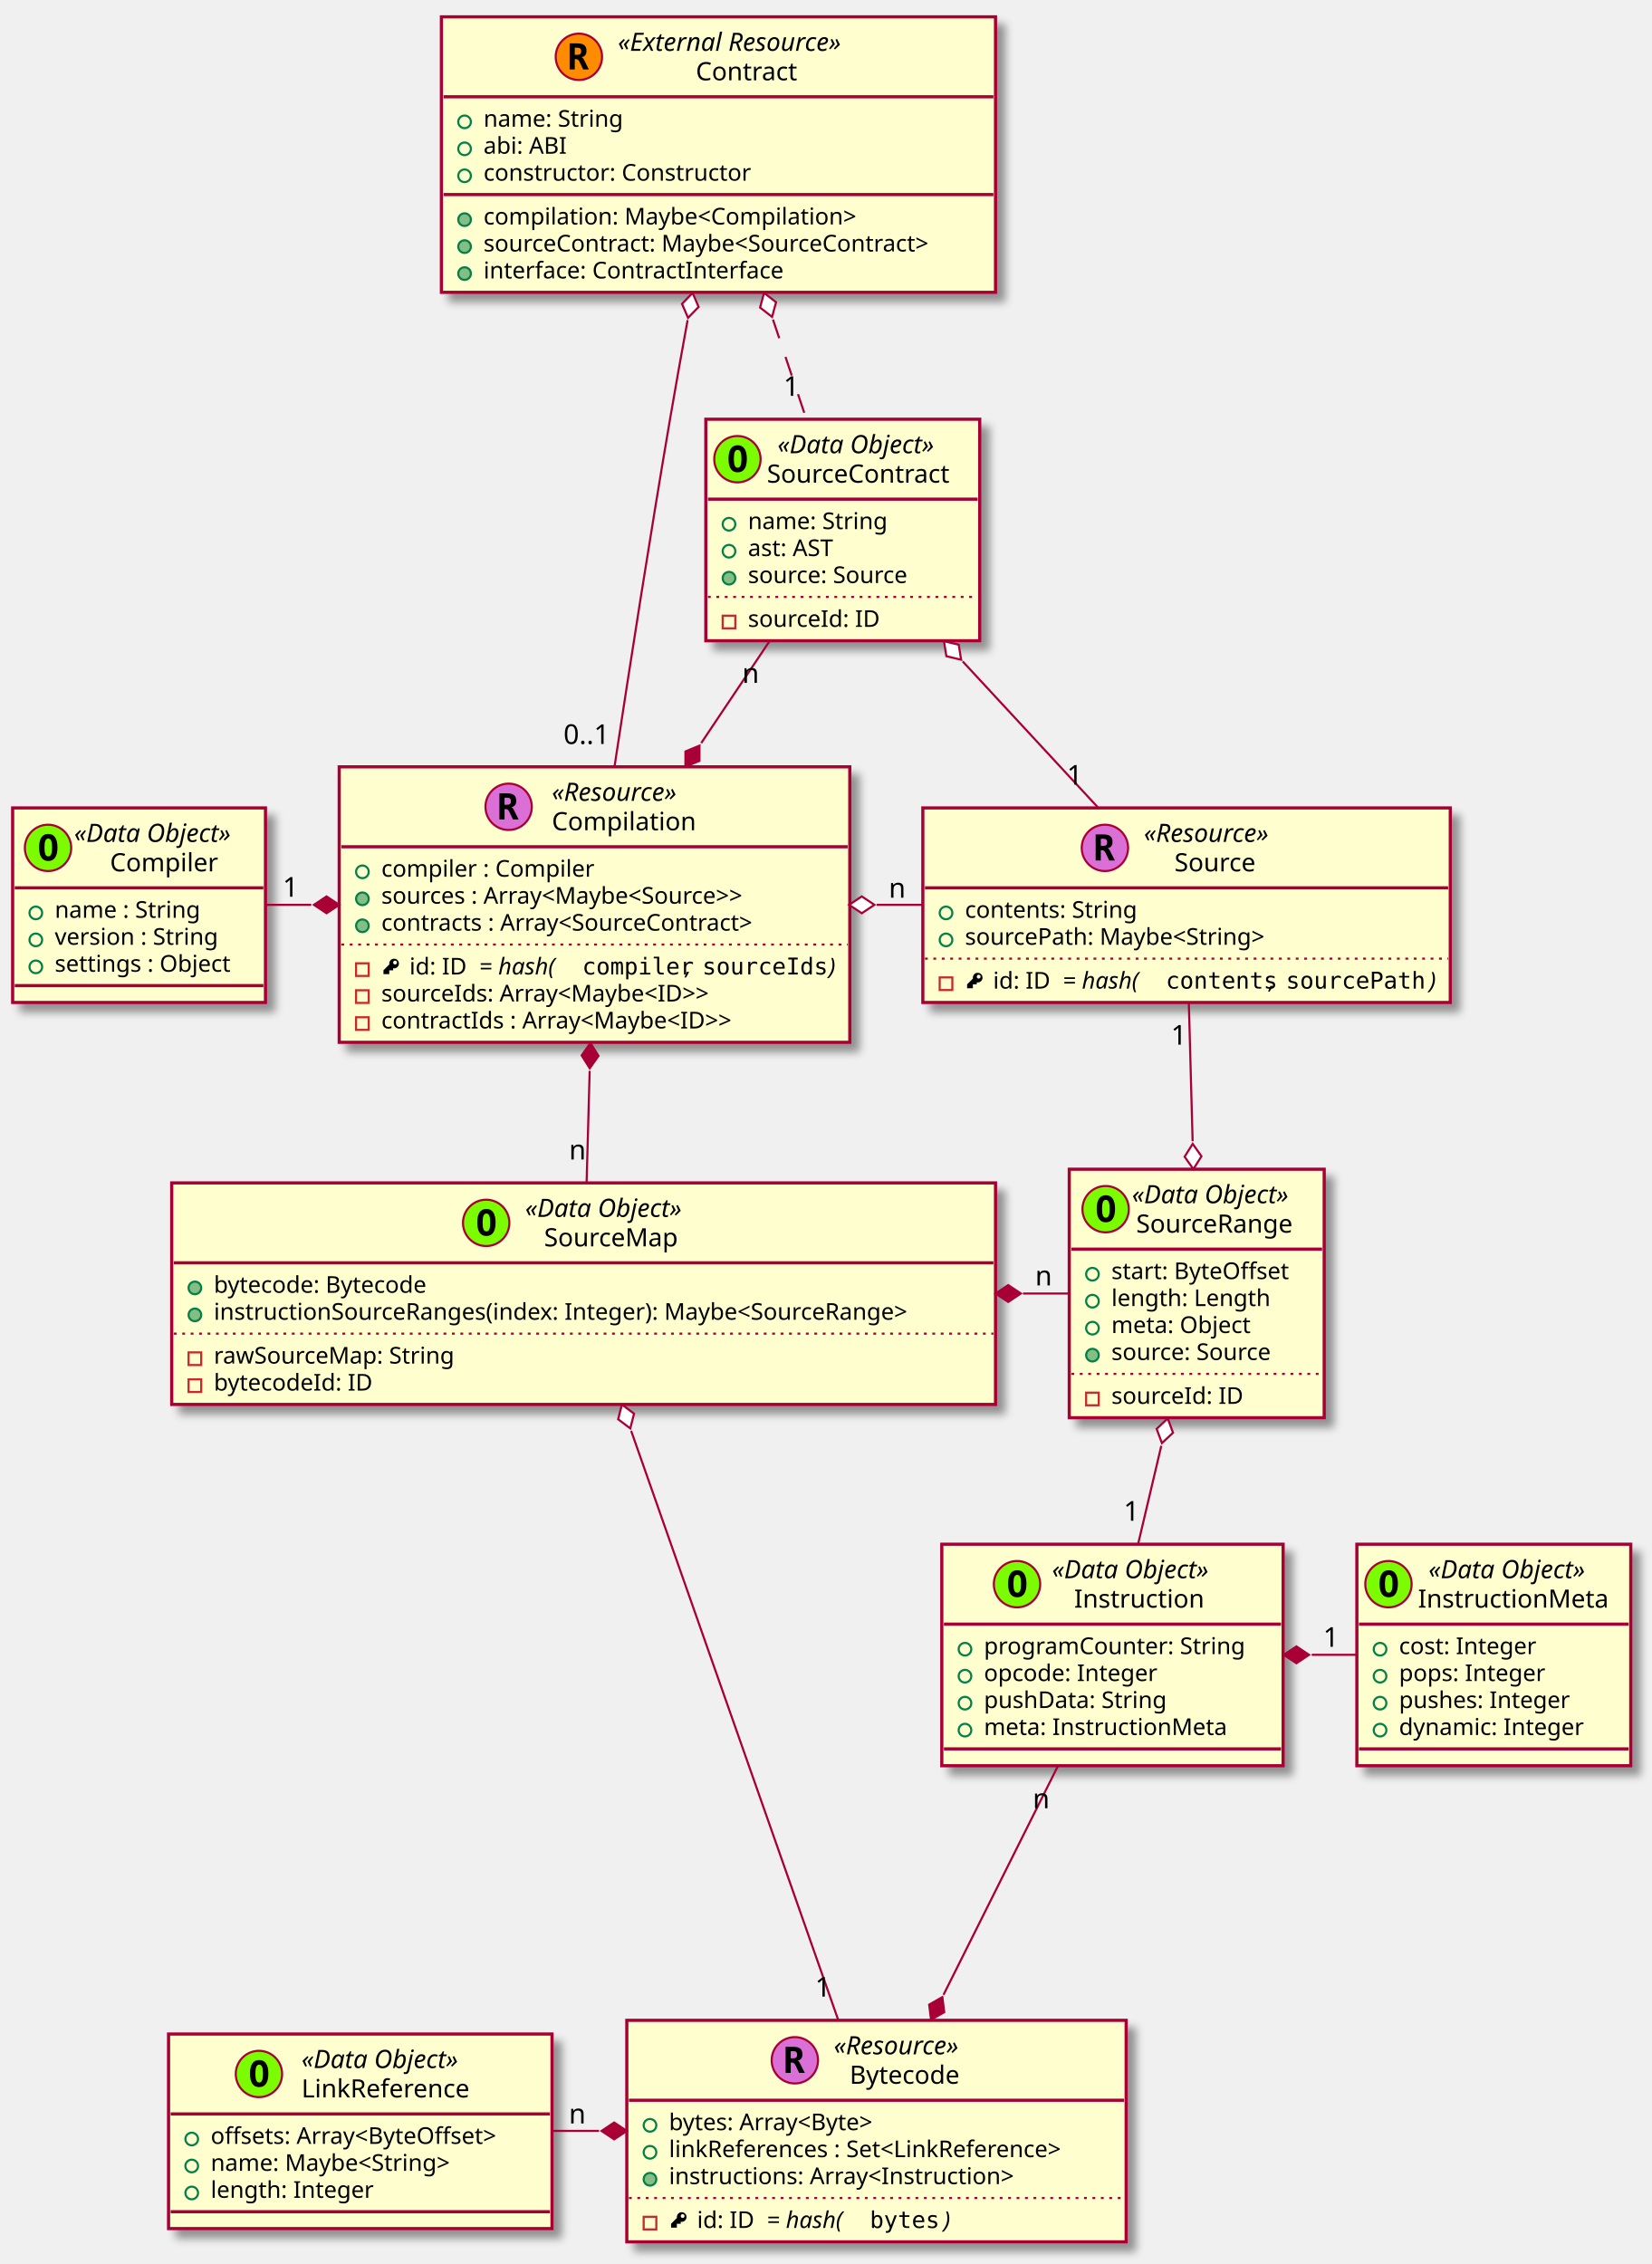
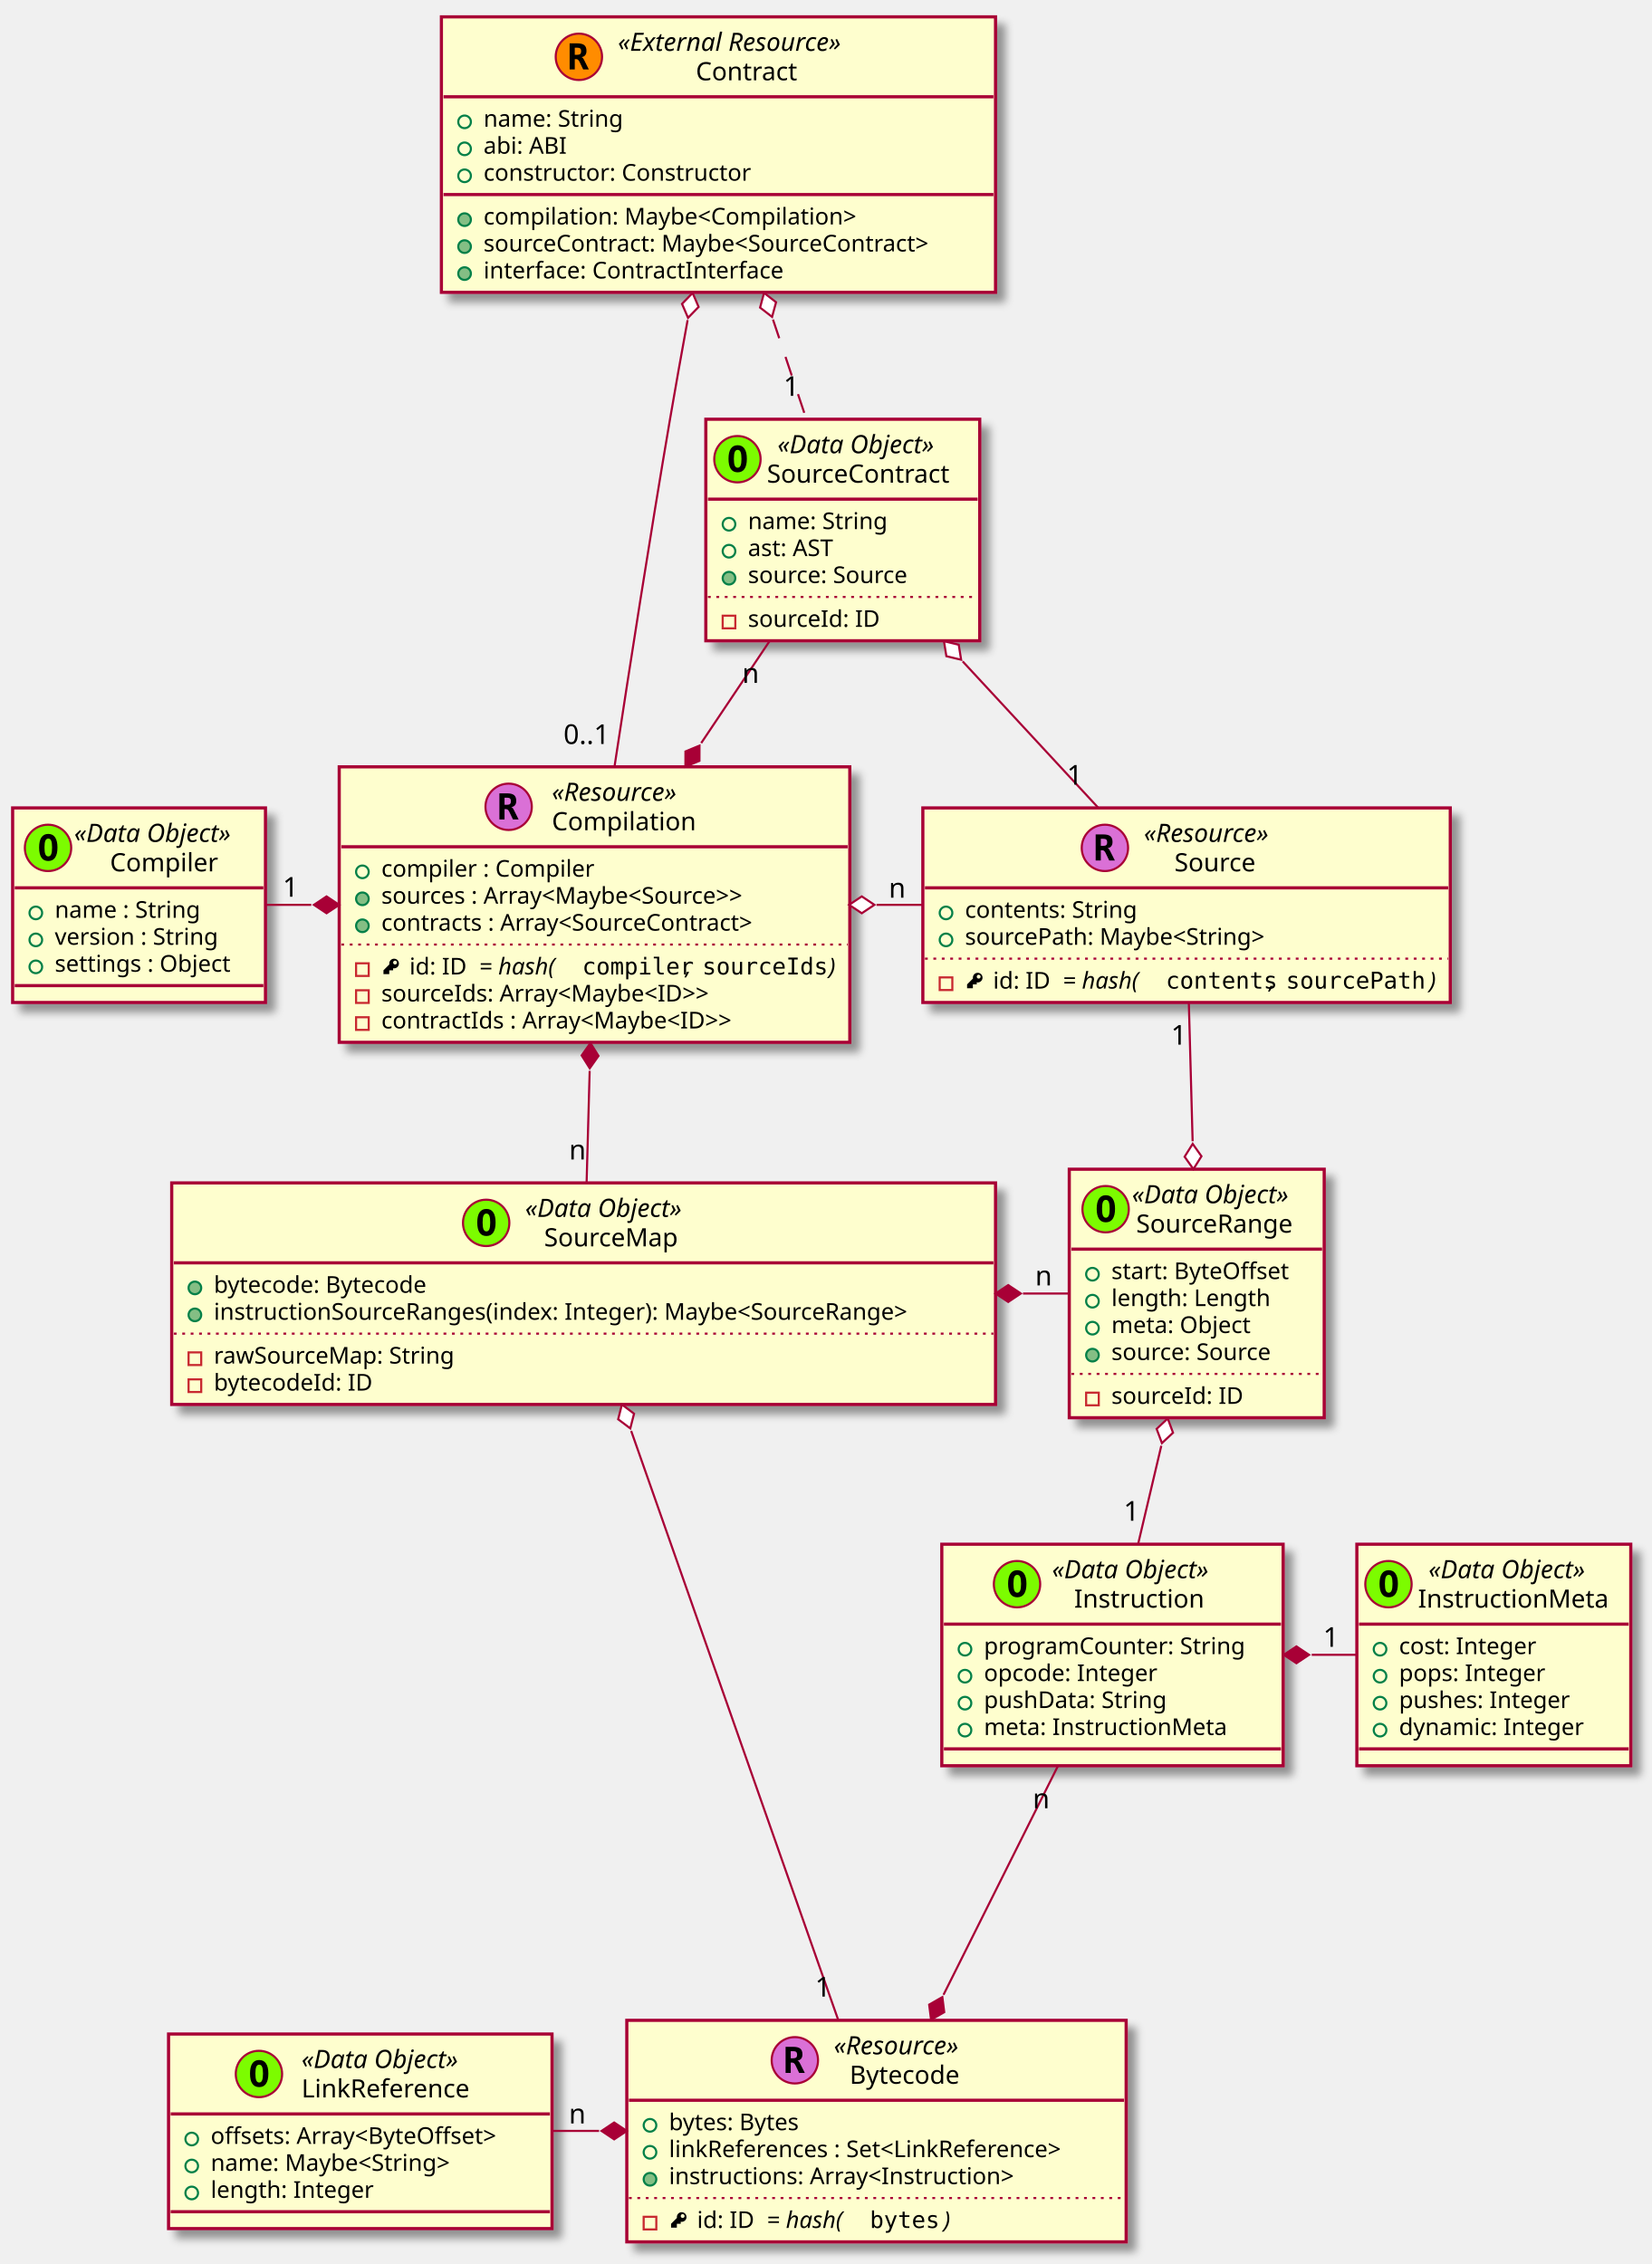
<svg xmlns="http://www.w3.org/2000/svg" contentScriptType="application/ecmascript" contentStyleType="text/css" height="806.25px" preserveAspectRatio="none" style="width:588px;height:806px;" version="1.1" viewBox="0 0 588 806" width="588.75px" zoomAndPan="magnify">
  <defs>
-     <filter height="300%" id="fnffzeixbz4ul" width="300%" x="-1" y="-1">
+     <filter height="300%" id="f88hk4zn1i9qd" width="300%" x="-1" y="-1">
      <feGaussianBlur result="blurOut" stdDeviation="1.5" />
      <feColorMatrix in="blurOut" result="blurOut2" type="matrix" values="0 0 0 0 0 0 0 0 0 0 0 0 0 0 0 0 0 0 .4 0" />
      <feOffset dx="3.0" dy="3.0" in="blurOut2" result="blurOut3" />
      <feBlend in="SourceGraphic" in2="blurOut3" mode="normal" />
    </filter>
  </defs>
  <g>
-     <rect fill="#FEFECE" filter="url(#fnffzeixbz4ul)" height="98.074" id="Contract" style="stroke: #A80036; stroke-width: 1.125;" width="197.25" x="157.125" y="6" />
+     <rect fill="#FEFECE" filter="url(#f88hk4zn1i9qd)" height="98.074" id="Contract" style="stroke: #A80036; stroke-width: 1.125;" width="197.25" x="157.125" y="6" />
    <ellipse cx="206.062" cy="20.227" fill="#FF8C00" rx="8.25" ry="8.25" style="stroke: #A80036; stroke-width: 0.75;" />
    <path d="M206.965,20.332 Q207.234,20.391 207.434,20.602 Q207.644,20.801 207.938,21.387 L209.613,24.727 L207.598,24.727 L206.473,22.383 Q206.426,22.277 206.344,22.102 Q205.852,21.059 205.184,21.059 L204.598,21.059 L204.598,24.727 L202.769,24.727 L202.769,15.434 L205.418,15.434 Q207.211,15.434 207.984,16.066 Q208.769,16.699 208.769,18.129 Q208.769,19.09 208.301,19.664 Q207.844,20.227 206.965,20.332 Z M204.598,16.98 L204.598,19.512 L205.465,19.512 Q206.227,19.512 206.543,19.219 Q206.871,18.914 206.871,18.234 Q206.871,17.566 206.543,17.273 Q206.227,16.98 205.465,16.98 L204.598,16.98 Z " />
    <text fill="#000000" font-family="sans-serif" font-size="9" font-style="italic" lengthAdjust="spacingAndGlyphs" textLength="96" x="219.938" y="18.104">«External Resource»</text>
    <text fill="#000000" font-family="sans-serif" font-size="9" lengthAdjust="spacingAndGlyphs" textLength="40.5" x="247.688" y="28.581">Contract</text>
    <line style="stroke: #A80036; stroke-width: 1.125;" x1="157.875" x2="353.625" y1="34.453" y2="34.453" />
    <ellipse cx="165.375" cy="43.38" fill="none" rx="2.25" ry="2.25" style="stroke: #038048; stroke-width: 0.75;" />
    <text fill="#000000" font-family="sans-serif" font-size="8.25" lengthAdjust="spacingAndGlyphs" textLength="55.5" x="172.125" y="45.111">name: String</text>
    <ellipse cx="165.375" cy="52.983" fill="none" rx="2.25" ry="2.25" style="stroke: #038048; stroke-width: 0.75;" />
    <text fill="#000000" font-family="sans-serif" font-size="8.25" lengthAdjust="spacingAndGlyphs" textLength="32.25" x="172.125" y="54.715">abi: ABI</text>
    <ellipse cx="165.375" cy="62.587" fill="none" rx="2.25" ry="2.25" style="stroke: #038048; stroke-width: 0.75;" />
    <text fill="#000000" font-family="sans-serif" font-size="8.25" lengthAdjust="spacingAndGlyphs" textLength="105" x="172.125" y="64.318">constructor: Constructor</text>
    <line style="stroke: #A80036; stroke-width: 1.125;" x1="157.875" x2="353.625" y1="69.264" y2="69.264" />
    <ellipse cx="165.375" cy="78.19" fill="#84BE84" rx="2.25" ry="2.25" style="stroke: #038048; stroke-width: 0.75;" />
    <text fill="#000000" font-family="sans-serif" font-size="8.25" lengthAdjust="spacingAndGlyphs" textLength="145.5" x="172.125" y="79.921">compilation: Maybe&lt;Compilation&gt;</text>
    <ellipse cx="165.375" cy="87.794" fill="#84BE84" rx="2.25" ry="2.25" style="stroke: #038048; stroke-width: 0.75;" />
    <text fill="#000000" font-family="sans-serif" font-size="8.25" lengthAdjust="spacingAndGlyphs" textLength="177.75" x="172.125" y="89.525">sourceContract: Maybe&lt;SourceContract&gt;</text>
    <ellipse cx="165.375" cy="97.397" fill="#84BE84" rx="2.25" ry="2.25" style="stroke: #038048; stroke-width: 0.75;" />
    <text fill="#000000" font-family="sans-serif" font-size="8.25" lengthAdjust="spacingAndGlyphs" textLength="117" x="172.125" y="99.129">interface: ContractInterface</text>
-     <rect fill="#FEFECE" filter="url(#fnffzeixbz4ul)" height="78.867" id="Bytecode" style="stroke: #A80036; stroke-width: 1.125;" width="177.75" x="223.125" y="719.25" />
+     <rect fill="#FEFECE" filter="url(#f88hk4zn1i9qd)" height="78.867" id="Bytecode" style="stroke: #A80036; stroke-width: 1.125;" width="177.75" x="223.125" y="719.25" />
    <ellipse cx="282.938" cy="733.477" fill="#DA70D6" rx="8.25" ry="8.25" style="stroke: #A80036; stroke-width: 0.75;" />
    <path d="M283.84,733.582 Q284.109,733.641 284.309,733.852 Q284.519,734.051 284.812,734.637 L286.488,737.977 L284.473,737.977 L283.348,735.633 Q283.301,735.527 283.219,735.352 Q282.727,734.309 282.059,734.309 L281.473,734.309 L281.473,737.977 L279.644,737.977 L279.644,728.684 L282.293,728.684 Q284.086,728.684 284.859,729.316 Q285.644,729.949 285.644,731.379 Q285.644,732.34 285.176,732.914 Q284.719,733.477 283.84,733.582 Z M281.473,730.231 L281.473,732.762 L282.34,732.762 Q283.102,732.762 283.418,732.469 Q283.746,732.164 283.746,731.484 Q283.746,730.816 283.418,730.523 Q283.102,730.231 282.34,730.231 L281.473,730.231 Z " />
    <text fill="#000000" font-family="sans-serif" font-size="9" font-style="italic" lengthAdjust="spacingAndGlyphs" textLength="54.75" x="296.812" y="731.354">«Resource»</text>
    <text fill="#000000" font-family="sans-serif" font-size="9" lengthAdjust="spacingAndGlyphs" textLength="43.5" x="302.438" y="741.831">Bytecode</text>
    <line style="stroke: #A80036; stroke-width: 1.125;" x1="223.875" x2="400.125" y1="747.703" y2="747.703" />
    <ellipse cx="231.375" cy="756.63" fill="none" rx="2.25" ry="2.25" style="stroke: #038048; stroke-width: 0.75;" />
-     <text fill="#000000" font-family="sans-serif" font-size="8.25" lengthAdjust="spacingAndGlyphs" textLength="84" x="238.125" y="758.361">bytes: Array&lt;Byte&gt;</text>
+     <text fill="#000000" font-family="sans-serif" font-size="8.25" lengthAdjust="spacingAndGlyphs" textLength="53.25" x="238.125" y="758.361">bytes: Bytes</text>
    <ellipse cx="231.375" cy="766.233" fill="none" rx="2.25" ry="2.25" style="stroke: #038048; stroke-width: 0.75;" />
    <text fill="#000000" font-family="sans-serif" font-size="8.25" lengthAdjust="spacingAndGlyphs" textLength="158.25" x="238.125" y="767.965">linkReferences : Set&lt;LinkReference&gt;</text>
    <ellipse cx="231.375" cy="775.837" fill="#84BE84" rx="2.25" ry="2.25" style="stroke: #038048; stroke-width: 0.75;" />
    <text fill="#000000" font-family="sans-serif" font-size="8.25" lengthAdjust="spacingAndGlyphs" textLength="137.25" x="238.125" y="777.568">instructions: Array&lt;Instruction&gt;</text>
    <line style="stroke: #A80036; stroke-width: 0.75; stroke-dasharray: 1.0,2.0;" x1="223.875" x2="400.125" y1="782.514" y2="782.514" />
    <rect fill="none" height="4.5" style="stroke: #C82930; stroke-width: 0.75;" width="4.5" x="229.125" y="789.19" />
    <path d="M242.656,787.555 C241.708,787.555 240.938,788.325 240.938,789.273 C240.938,789.383 240.96,789.478 240.981,789.575 L238.875,791.68 L238.875,793.055 L240.938,793.055 L240.938,791.68 L242.312,791.68 L242.312,790.993 L242.356,790.95 C242.452,790.97 242.546,790.993 242.657,790.993 C243.606,790.993 244.376,790.223 244.376,789.274 C244.376,788.325 243.606,787.555 242.657,787.555 M243.001,788.243 C243.379,788.243 243.688,788.552 243.688,788.93 C243.688,789.308 243.379,789.618 243.001,789.618 C242.623,789.618 242.313,789.308 242.313,788.93 C242.313,788.552 242.623,788.243 243.001,788.243 " fill="#000000" style="stroke: ; stroke-width: 0.0; stroke-dasharray: ;" />
    <text fill="#000000" font-family="sans-serif" font-size="8.25" lengthAdjust="spacingAndGlyphs" textLength="21.75" x="248.125" y="793.172">id: ID</text>
    <text fill="#000000" font-family="sans-serif" font-size="8.25" font-style="italic" lengthAdjust="spacingAndGlyphs" textLength="33.75" x="272.875" y="793.172">= hash(</text>
    <text fill="#000000" font-family="sans-serif" font-size="8.25" lengthAdjust="spacingAndGlyphs" textLength="0" x="309.625" y="793.172" />
    <text fill="#000000" font-family="Andale Mono" font-size="8.25" lengthAdjust="spacingAndGlyphs" textLength="23.25" x="309.625" y="793.172">bytes</text>
    <text fill="#000000" font-family="sans-serif" font-size="8.25" lengthAdjust="spacingAndGlyphs" textLength="0" x="335.875" y="793.172" />
    <text fill="#000000" font-family="sans-serif" font-size="8.25" font-style="italic" lengthAdjust="spacingAndGlyphs" textLength="3" x="335.875" y="793.172">)</text>
-     <rect fill="#FEFECE" filter="url(#fnffzeixbz4ul)" height="78.867" id="Instruction" style="stroke: #A80036; stroke-width: 1.125;" width="121.5" x="335.25" y="549.75" />
+     <rect fill="#FEFECE" filter="url(#f88hk4zn1i9qd)" height="78.867" id="Instruction" style="stroke: #A80036; stroke-width: 1.125;" width="121.5" x="335.25" y="549.75" />
    <ellipse cx="362.025" cy="563.977" fill="#7CFC00" rx="8.25" ry="8.25" style="stroke: #A80036; stroke-width: 0.75;" />
    <path d="M362.107,560.66 Q361.404,560.66 361.076,561.41 Q360.759,562.16 360.759,563.836 Q360.759,565.512 361.076,566.262 Q361.404,567.012 362.107,567.012 Q362.822,567.012 363.138,566.262 Q363.466,565.512 363.466,563.836 Q363.466,562.16 363.138,561.41 Q362.822,560.66 362.107,560.66 Z M358.849,563.836 Q358.849,561.457 359.67,560.238 Q360.502,559.008 362.107,559.008 Q363.724,559.008 364.545,560.238 Q365.377,561.457 365.377,563.836 Q365.377,566.215 364.545,567.434 Q363.724,568.652 362.107,568.652 Q360.502,568.652 359.67,567.434 Q358.849,566.215 358.849,563.836 Z " />
    <text fill="#000000" font-family="sans-serif" font-size="9" font-style="italic" lengthAdjust="spacingAndGlyphs" textLength="66" x="374.475" y="561.854">«Data Object»</text>
    <text fill="#000000" font-family="sans-serif" font-size="9" lengthAdjust="spacingAndGlyphs" textLength="50.25" x="382.35" y="572.331">Instruction</text>
    <line style="stroke: #A80036; stroke-width: 1.125;" x1="336" x2="456" y1="578.203" y2="578.203" />
    <ellipse cx="343.5" cy="587.13" fill="none" rx="2.25" ry="2.25" style="stroke: #038048; stroke-width: 0.75;" />
    <text fill="#000000" font-family="sans-serif" font-size="8.25" lengthAdjust="spacingAndGlyphs" textLength="102" x="350.25" y="588.861">programCounter: String</text>
    <ellipse cx="343.5" cy="596.733" fill="none" rx="2.25" ry="2.25" style="stroke: #038048; stroke-width: 0.75;" />
    <text fill="#000000" font-family="sans-serif" font-size="8.25" lengthAdjust="spacingAndGlyphs" textLength="66.75" x="350.25" y="598.465">opcode: Integer</text>
    <ellipse cx="343.5" cy="606.337" fill="none" rx="2.25" ry="2.25" style="stroke: #038048; stroke-width: 0.75;" />
    <text fill="#000000" font-family="sans-serif" font-size="8.25" lengthAdjust="spacingAndGlyphs" textLength="72" x="350.25" y="608.068">pushData: String</text>
    <ellipse cx="343.5" cy="615.94" fill="none" rx="2.25" ry="2.25" style="stroke: #038048; stroke-width: 0.75;" />
    <text fill="#000000" font-family="sans-serif" font-size="8.25" lengthAdjust="spacingAndGlyphs" textLength="93" x="350.25" y="617.672">meta: InstructionMeta</text>
    <line style="stroke: #A80036; stroke-width: 1.125;" x1="336" x2="456" y1="622.617" y2="622.617" />
-     <rect fill="#FEFECE" filter="url(#fnffzeixbz4ul)" height="78.867" id="InstructionMeta" style="stroke: #A80036; stroke-width: 1.125;" width="97.5" x="483" y="549.75" />
+     <rect fill="#FEFECE" filter="url(#f88hk4zn1i9qd)" height="78.867" id="InstructionMeta" style="stroke: #A80036; stroke-width: 1.125;" width="97.5" x="483" y="549.75" />
    <ellipse cx="494.25" cy="563.977" fill="#7CFC00" rx="8.25" ry="8.25" style="stroke: #A80036; stroke-width: 0.75;" />
    <path d="M494.332,560.66 Q493.629,560.66 493.301,561.41 Q492.984,562.16 492.984,563.836 Q492.984,565.512 493.301,566.262 Q493.629,567.012 494.332,567.012 Q495.047,567.012 495.363,566.262 Q495.691,565.512 495.691,563.836 Q495.691,562.16 495.363,561.41 Q495.047,560.66 494.332,560.66 Z M491.074,563.836 Q491.074,561.457 491.894,560.238 Q492.727,559.008 494.332,559.008 Q495.949,559.008 496.769,560.238 Q497.602,561.457 497.602,563.836 Q497.602,566.215 496.769,567.434 Q495.949,568.652 494.332,568.652 Q492.727,568.652 491.894,567.434 Q491.074,566.215 491.074,563.836 Z " />
    <text fill="#000000" font-family="sans-serif" font-size="9" font-style="italic" lengthAdjust="spacingAndGlyphs" textLength="66" x="508.5" y="561.854">«Data Object»</text>
    <text fill="#000000" font-family="sans-serif" font-size="9" lengthAdjust="spacingAndGlyphs" textLength="73.5" x="504.75" y="572.331">InstructionMeta</text>
    <line style="stroke: #A80036; stroke-width: 1.125;" x1="483.75" x2="579.75" y1="578.203" y2="578.203" />
    <ellipse cx="491.25" cy="587.13" fill="none" rx="2.25" ry="2.25" style="stroke: #038048; stroke-width: 0.75;" />
    <text fill="#000000" font-family="sans-serif" font-size="8.25" lengthAdjust="spacingAndGlyphs" textLength="54" x="498" y="588.861">cost: Integer</text>
    <ellipse cx="491.25" cy="596.733" fill="none" rx="2.25" ry="2.25" style="stroke: #038048; stroke-width: 0.75;" />
    <text fill="#000000" font-family="sans-serif" font-size="8.25" lengthAdjust="spacingAndGlyphs" textLength="57" x="498" y="598.465">pops: Integer</text>
    <ellipse cx="491.25" cy="606.337" fill="none" rx="2.25" ry="2.25" style="stroke: #038048; stroke-width: 0.75;" />
    <text fill="#000000" font-family="sans-serif" font-size="8.25" lengthAdjust="spacingAndGlyphs" textLength="67.5" x="498" y="608.068">pushes: Integer</text>
    <ellipse cx="491.25" cy="615.94" fill="none" rx="2.25" ry="2.25" style="stroke: #038048; stroke-width: 0.75;" />
    <text fill="#000000" font-family="sans-serif" font-size="8.25" lengthAdjust="spacingAndGlyphs" textLength="71.25" x="498" y="617.672">dynamic: Integer</text>
    <line style="stroke: #A80036; stroke-width: 1.125;" x1="483.75" x2="579.75" y1="622.617" y2="622.617" />
-     <rect fill="#FEFECE" filter="url(#fnffzeixbz4ul)" height="69.264" id="Source" style="stroke: #A80036; stroke-width: 1.125;" width="187.75" x="328.5" y="287.625" />
+     <rect fill="#FEFECE" filter="url(#f88hk4zn1i9qd)" height="69.264" id="Source" style="stroke: #A80036; stroke-width: 1.125;" width="187.75" x="328.5" y="287.625" />
    <ellipse cx="393.312" cy="301.852" fill="#DA70D6" rx="8.25" ry="8.25" style="stroke: #A80036; stroke-width: 0.75;" />
    <path d="M394.215,301.957 Q394.484,302.016 394.684,302.227 Q394.894,302.426 395.188,303.012 L396.863,306.352 L394.848,306.352 L393.723,304.008 Q393.676,303.902 393.594,303.727 Q393.102,302.684 392.434,302.684 L391.848,302.684 L391.848,306.352 L390.019,306.352 L390.019,297.059 L392.668,297.059 Q394.461,297.059 395.234,297.691 Q396.019,298.324 396.019,299.754 Q396.019,300.715 395.551,301.289 Q395.094,301.852 394.215,301.957 Z M391.848,298.606 L391.848,301.137 L392.715,301.137 Q393.477,301.137 393.793,300.844 Q394.121,300.539 394.121,299.859 Q394.121,299.191 393.793,298.898 Q393.477,298.606 392.715,298.606 L391.848,298.606 Z " />
    <text fill="#000000" font-family="sans-serif" font-size="9" font-style="italic" lengthAdjust="spacingAndGlyphs" textLength="54.75" x="407.188" y="299.729">«Resource»</text>
    <text fill="#000000" font-family="sans-serif" font-size="9" lengthAdjust="spacingAndGlyphs" textLength="33" x="418.062" y="310.206">Source</text>
    <line style="stroke: #A80036; stroke-width: 1.125;" x1="329.25" x2="515.5" y1="316.078" y2="316.078" />
    <ellipse cx="336.75" cy="325.005" fill="none" rx="2.25" ry="2.25" style="stroke: #038048; stroke-width: 0.75;" />
    <text fill="#000000" font-family="sans-serif" font-size="8.25" lengthAdjust="spacingAndGlyphs" textLength="68.25" x="343.5" y="326.736">contents: String</text>
    <ellipse cx="336.75" cy="334.608" fill="none" rx="2.25" ry="2.25" style="stroke: #038048; stroke-width: 0.75;" />
    <text fill="#000000" font-family="sans-serif" font-size="8.25" lengthAdjust="spacingAndGlyphs" textLength="120" x="343.5" y="336.339">sourcePath: Maybe&lt;String&gt;</text>
    <line style="stroke: #A80036; stroke-width: 0.75; stroke-dasharray: 1.0,2.0;" x1="329.25" x2="515.5" y1="341.285" y2="341.285" />
    <rect fill="none" height="4.5" style="stroke: #C82930; stroke-width: 0.75;" width="4.5" x="334.5" y="347.962" />
    <path d="M348.031,346.326 C347.082,346.326 346.312,347.096 346.312,348.045 C346.312,348.155 346.335,348.249 346.356,348.346 L344.25,350.452 L344.25,351.827 L346.312,351.827 L346.312,350.452 L347.688,350.452 L347.688,349.764 L347.731,349.721 C347.827,349.742 347.921,349.764 348.032,349.764 C348.981,349.764 349.751,348.994 349.751,348.046 C349.751,347.097 348.981,346.327 348.032,346.327 M348.376,347.014 C348.754,347.014 349.063,347.324 349.063,347.702 C349.063,348.08 348.754,348.389 348.376,348.389 C347.998,348.389 347.688,348.08 347.688,347.702 C347.688,347.324 347.998,347.014 348.376,347.014 " fill="#000000" style="stroke: ; stroke-width: 0.0; stroke-dasharray: ;" />
    <text fill="#000000" font-family="sans-serif" font-size="8.25" lengthAdjust="spacingAndGlyphs" textLength="21.75" x="353.5" y="351.943">id: ID</text>
    <text fill="#000000" font-family="sans-serif" font-size="8.25" font-style="italic" lengthAdjust="spacingAndGlyphs" textLength="33.75" x="378.25" y="351.943">= hash(</text>
    <text fill="#000000" font-family="sans-serif" font-size="8.25" lengthAdjust="spacingAndGlyphs" textLength="0" x="415" y="351.943" />
    <text fill="#000000" font-family="Andale Mono" font-size="8.25" lengthAdjust="spacingAndGlyphs" textLength="36.75" x="415" y="351.943">contents</text>
    <text fill="#000000" font-family="sans-serif" font-size="8.25" font-style="italic" lengthAdjust="spacingAndGlyphs" textLength="3" x="451.75" y="351.943">,</text>
    <text fill="#000000" font-family="sans-serif" font-size="8.25" lengthAdjust="spacingAndGlyphs" textLength="0" x="457.75" y="351.943" />
    <text fill="#000000" font-family="Andale Mono" font-size="8.25" lengthAdjust="spacingAndGlyphs" textLength="48" x="457.75" y="351.943">sourcePath</text>
    <text fill="#000000" font-family="sans-serif" font-size="8.25" lengthAdjust="spacingAndGlyphs" textLength="0" x="508.75" y="351.943" />
    <text fill="#000000" font-family="sans-serif" font-size="8.25" font-style="italic" lengthAdjust="spacingAndGlyphs" textLength="3" x="508.75" y="351.943">)</text>
-     <rect fill="#FEFECE" filter="url(#fnffzeixbz4ul)" height="98.074" id="Compilation" style="stroke: #A80036; stroke-width: 1.125;" width="181.75" x="120.75" y="273" />
+     <rect fill="#FEFECE" filter="url(#f88hk4zn1i9qd)" height="98.074" id="Compilation" style="stroke: #A80036; stroke-width: 1.125;" width="181.75" x="120.75" y="273" />
    <ellipse cx="181.062" cy="287.227" fill="#DA70D6" rx="8.25" ry="8.25" style="stroke: #A80036; stroke-width: 0.75;" />
    <path d="M181.965,287.332 Q182.234,287.391 182.434,287.602 Q182.644,287.801 182.938,288.387 L184.613,291.727 L182.598,291.727 L181.473,289.383 Q181.426,289.277 181.344,289.102 Q180.852,288.059 180.184,288.059 L179.598,288.059 L179.598,291.727 L177.769,291.727 L177.769,282.434 L180.418,282.434 Q182.211,282.434 182.984,283.066 Q183.769,283.699 183.769,285.129 Q183.769,286.09 183.301,286.664 Q182.844,287.227 181.965,287.332 Z M179.598,283.981 L179.598,286.512 L180.465,286.512 Q181.227,286.512 181.543,286.219 Q181.871,285.914 181.871,285.234 Q181.871,284.566 181.543,284.273 Q181.227,283.981 180.465,283.981 L179.598,283.981 Z " />
    <text fill="#000000" font-family="sans-serif" font-size="9" font-style="italic" lengthAdjust="spacingAndGlyphs" textLength="54.75" x="196.438" y="285.104">«Resource»</text>
    <text fill="#000000" font-family="sans-serif" font-size="9" lengthAdjust="spacingAndGlyphs" textLength="54.75" x="196.438" y="295.581">Compilation</text>
    <line style="stroke: #A80036; stroke-width: 1.125;" x1="121.5" x2="301.75" y1="301.453" y2="301.453" />
    <ellipse cx="129" cy="310.38" fill="none" rx="2.25" ry="2.25" style="stroke: #038048; stroke-width: 0.75;" />
    <text fill="#000000" font-family="sans-serif" font-size="8.25" lengthAdjust="spacingAndGlyphs" textLength="84" x="135.75" y="312.111">compiler : Compiler</text>
    <ellipse cx="129" cy="319.983" fill="#84BE84" rx="2.25" ry="2.25" style="stroke: #038048; stroke-width: 0.75;" />
    <text fill="#000000" font-family="sans-serif" font-size="8.25" lengthAdjust="spacingAndGlyphs" textLength="150" x="135.75" y="321.714">sources : Array&lt;Maybe&lt;Source&gt;&gt;</text>
    <ellipse cx="129" cy="329.587" fill="#84BE84" rx="2.25" ry="2.25" style="stroke: #038048; stroke-width: 0.75;" />
    <text fill="#000000" font-family="sans-serif" font-size="8.25" lengthAdjust="spacingAndGlyphs" textLength="150.75" x="135.75" y="331.318">contracts : Array&lt;SourceContract&gt;</text>
    <line style="stroke: #A80036; stroke-width: 0.75; stroke-dasharray: 1.0,2.0;" x1="121.5" x2="301.75" y1="336.264" y2="336.264" />
    <rect fill="none" height="4.5" style="stroke: #C82930; stroke-width: 0.75;" width="4.5" x="126.75" y="342.94" />
    <path d="M140.281,341.305 C139.333,341.305 138.562,342.075 138.562,343.023 C138.562,343.133 138.585,343.228 138.606,343.325 L136.5,345.43 L136.5,346.805 L138.562,346.805 L138.562,345.43 L139.938,345.43 L139.938,344.743 L139.981,344.7 C140.077,344.72 140.171,344.743 140.282,344.743 C141.231,344.743 142.001,343.973 142.001,343.024 C142.001,342.075 141.231,341.305 140.282,341.305 M140.626,341.993 C141.004,341.993 141.313,342.302 141.313,342.68 C141.313,343.058 141.004,343.368 140.626,343.368 C140.248,343.368 139.938,343.058 139.938,342.68 C139.938,342.302 140.248,341.993 140.626,341.993 " fill="#000000" style="stroke: ; stroke-width: 0.0; stroke-dasharray: ;" />
    <text fill="#000000" font-family="sans-serif" font-size="8.25" lengthAdjust="spacingAndGlyphs" textLength="21.75" x="145.75" y="346.921">id: ID</text>
    <text fill="#000000" font-family="sans-serif" font-size="8.25" font-style="italic" lengthAdjust="spacingAndGlyphs" textLength="33.75" x="170.5" y="346.921">= hash(</text>
    <text fill="#000000" font-family="sans-serif" font-size="8.25" lengthAdjust="spacingAndGlyphs" textLength="0" x="207.25" y="346.921" />
    <text fill="#000000" font-family="Andale Mono" font-size="8.25" lengthAdjust="spacingAndGlyphs" textLength="36.75" x="207.25" y="346.921">compiler</text>
    <text fill="#000000" font-family="sans-serif" font-size="8.25" font-style="italic" lengthAdjust="spacingAndGlyphs" textLength="3" x="244" y="346.921">,</text>
    <text fill="#000000" font-family="sans-serif" font-size="8.25" lengthAdjust="spacingAndGlyphs" textLength="0" x="250" y="346.921" />
    <text fill="#000000" font-family="Andale Mono" font-size="8.25" lengthAdjust="spacingAndGlyphs" textLength="42" x="250" y="346.921">sourceIds</text>
    <text fill="#000000" font-family="sans-serif" font-size="8.25" lengthAdjust="spacingAndGlyphs" textLength="0" x="295" y="346.921" />
    <text fill="#000000" font-family="sans-serif" font-size="8.25" font-style="italic" lengthAdjust="spacingAndGlyphs" textLength="3" x="295" y="346.921">)</text>
    <rect fill="none" height="4.5" style="stroke: #C82930; stroke-width: 0.75;" width="4.5" x="126.75" y="352.544" />
    <text fill="#000000" font-family="sans-serif" font-size="8.25" lengthAdjust="spacingAndGlyphs" textLength="132.75" x="135.75" y="356.525">sourceIds: Array&lt;Maybe&lt;ID&gt;&gt;</text>
    <rect fill="none" height="4.5" style="stroke: #C82930; stroke-width: 0.75;" width="4.5" x="126.75" y="362.147" />
    <text fill="#000000" font-family="sans-serif" font-size="8.25" lengthAdjust="spacingAndGlyphs" textLength="141" x="135.75" y="366.128">contractIds : Array&lt;Maybe&lt;ID&gt;&gt;</text>
-     <rect fill="#FEFECE" filter="url(#fnffzeixbz4ul)" height="78.867" id="SourceContract" style="stroke: #A80036; stroke-width: 1.125;" width="97.5" x="251.25" y="149.25" />
+     <rect fill="#FEFECE" filter="url(#f88hk4zn1i9qd)" height="78.867" id="SourceContract" style="stroke: #A80036; stroke-width: 1.125;" width="97.5" x="251.25" y="149.25" />
    <ellipse cx="262.5" cy="163.477" fill="#7CFC00" rx="8.25" ry="8.25" style="stroke: #A80036; stroke-width: 0.75;" />
    <path d="M262.582,160.16 Q261.879,160.16 261.551,160.91 Q261.234,161.66 261.234,163.336 Q261.234,165.012 261.551,165.762 Q261.879,166.512 262.582,166.512 Q263.297,166.512 263.613,165.762 Q263.941,165.012 263.941,163.336 Q263.941,161.66 263.613,160.91 Q263.297,160.16 262.582,160.16 Z M259.324,163.336 Q259.324,160.957 260.144,159.738 Q260.977,158.508 262.582,158.508 Q264.199,158.508 265.019,159.738 Q265.852,160.957 265.852,163.336 Q265.852,165.715 265.019,166.934 Q264.199,168.152 262.582,168.152 Q260.977,168.152 260.144,166.934 Q259.324,165.715 259.324,163.336 Z " />
    <text fill="#000000" font-family="sans-serif" font-size="9" font-style="italic" lengthAdjust="spacingAndGlyphs" textLength="66" x="276.75" y="161.354">«Data Object»</text>
    <text fill="#000000" font-family="sans-serif" font-size="9" lengthAdjust="spacingAndGlyphs" textLength="73.5" x="273" y="171.831">SourceContract</text>
    <line style="stroke: #A80036; stroke-width: 1.125;" x1="252" x2="348" y1="177.703" y2="177.703" />
    <ellipse cx="259.5" cy="186.63" fill="none" rx="2.25" ry="2.25" style="stroke: #038048; stroke-width: 0.75;" />
    <text fill="#000000" font-family="sans-serif" font-size="8.25" lengthAdjust="spacingAndGlyphs" textLength="55.5" x="266.25" y="188.361">name: String</text>
    <ellipse cx="259.5" cy="196.233" fill="none" rx="2.25" ry="2.25" style="stroke: #038048; stroke-width: 0.75;" />
    <text fill="#000000" font-family="sans-serif" font-size="8.25" lengthAdjust="spacingAndGlyphs" textLength="36" x="266.25" y="197.964">ast: AST</text>
    <ellipse cx="259.5" cy="205.837" fill="#84BE84" rx="2.25" ry="2.25" style="stroke: #038048; stroke-width: 0.75;" />
    <text fill="#000000" font-family="sans-serif" font-size="8.25" lengthAdjust="spacingAndGlyphs" textLength="65.25" x="266.25" y="207.568">source: Source</text>
    <line style="stroke: #A80036; stroke-width: 0.75; stroke-dasharray: 1.0,2.0;" x1="252" x2="348" y1="212.514" y2="212.514" />
    <rect fill="none" height="4.5" style="stroke: #C82930; stroke-width: 0.75;" width="4.5" x="257.25" y="219.19" />
    <text fill="#000000" font-family="sans-serif" font-size="8.25" lengthAdjust="spacingAndGlyphs" textLength="51" x="266.25" y="223.172">sourceId: ID</text>
-     <rect fill="#FEFECE" filter="url(#fnffzeixbz4ul)" height="69.264" id="Compiler" style="stroke: #A80036; stroke-width: 1.125;" width="90" x="4.5" y="287.625" />
+     <rect fill="#FEFECE" filter="url(#f88hk4zn1i9qd)" height="69.264" id="Compiler" style="stroke: #A80036; stroke-width: 1.125;" width="90" x="4.5" y="287.625" />
    <ellipse cx="17.1" cy="301.852" fill="#7CFC00" rx="8.25" ry="8.25" style="stroke: #A80036; stroke-width: 0.75;" />
    <path d="M17.182,298.535 Q16.479,298.535 16.151,299.285 Q15.834,300.035 15.834,301.711 Q15.834,303.387 16.151,304.137 Q16.479,304.887 17.182,304.887 Q17.897,304.887 18.213,304.137 Q18.541,303.387 18.541,301.711 Q18.541,300.035 18.213,299.285 Q17.897,298.535 17.182,298.535 Z M13.924,301.711 Q13.924,299.332 14.745,298.113 Q15.577,296.883 17.182,296.883 Q18.799,296.883 19.619,298.113 Q20.452,299.332 20.452,301.711 Q20.452,304.09 19.619,305.309 Q18.799,306.527 17.182,306.527 Q15.577,306.527 14.745,305.309 Q13.924,304.09 13.924,301.711 Z " />
    <text fill="#000000" font-family="sans-serif" font-size="9" font-style="italic" lengthAdjust="spacingAndGlyphs" textLength="66" x="26.4" y="299.729">«Data Object»</text>
    <text fill="#000000" font-family="sans-serif" font-size="9" lengthAdjust="spacingAndGlyphs" textLength="40.5" x="39.15" y="310.206">Compiler</text>
    <line style="stroke: #A80036; stroke-width: 1.125;" x1="5.25" x2="93.75" y1="316.078" y2="316.078" />
    <ellipse cx="12.75" cy="325.005" fill="none" rx="2.25" ry="2.25" style="stroke: #038048; stroke-width: 0.75;" />
    <text fill="#000000" font-family="sans-serif" font-size="8.25" lengthAdjust="spacingAndGlyphs" textLength="58.5" x="19.5" y="326.736">name : String</text>
    <ellipse cx="12.75" cy="334.608" fill="none" rx="2.25" ry="2.25" style="stroke: #038048; stroke-width: 0.75;" />
    <text fill="#000000" font-family="sans-serif" font-size="8.25" lengthAdjust="spacingAndGlyphs" textLength="66" x="19.5" y="336.339">version : String</text>
    <ellipse cx="12.75" cy="344.212" fill="none" rx="2.25" ry="2.25" style="stroke: #038048; stroke-width: 0.75;" />
    <text fill="#000000" font-family="sans-serif" font-size="8.25" lengthAdjust="spacingAndGlyphs" textLength="70.5" x="19.5" y="345.943">settings : Object</text>
    <line style="stroke: #A80036; stroke-width: 1.125;" x1="5.25" x2="93.75" y1="350.889" y2="350.889" />
-     <rect fill="#FEFECE" filter="url(#fnffzeixbz4ul)" height="69.264" id="LinkReference" style="stroke: #A80036; stroke-width: 1.125;" width="136.5" x="60" y="724.125" />
+     <rect fill="#FEFECE" filter="url(#f88hk4zn1i9qd)" height="69.264" id="LinkReference" style="stroke: #A80036; stroke-width: 1.125;" width="136.5" x="60" y="724.125" />
    <ellipse cx="92.175" cy="738.352" fill="#7CFC00" rx="8.25" ry="8.25" style="stroke: #A80036; stroke-width: 0.75;" />
    <path d="M92.257,735.035 Q91.554,735.035 91.226,735.785 Q90.909,736.535 90.909,738.211 Q90.909,739.887 91.226,740.637 Q91.554,741.387 92.257,741.387 Q92.972,741.387 93.288,740.637 Q93.616,739.887 93.616,738.211 Q93.616,736.535 93.288,735.785 Q92.972,735.035 92.257,735.035 Z M88.999,738.211 Q88.999,735.832 89.82,734.613 Q90.652,733.383 92.257,733.383 Q93.874,733.383 94.695,734.613 Q95.527,735.832 95.527,738.211 Q95.527,740.59 94.695,741.809 Q93.874,743.027 92.257,743.027 Q90.652,743.027 89.82,741.809 Q88.999,740.59 88.999,738.211 Z " />
    <text fill="#000000" font-family="sans-serif" font-size="9" font-style="italic" lengthAdjust="spacingAndGlyphs" textLength="66" x="107.325" y="736.229">«Data Object»</text>
    <text fill="#000000" font-family="sans-serif" font-size="9" lengthAdjust="spacingAndGlyphs" textLength="66" x="107.325" y="746.706">LinkReference</text>
    <line style="stroke: #A80036; stroke-width: 1.125;" x1="60.75" x2="195.75" y1="752.578" y2="752.578" />
    <ellipse cx="68.25" cy="761.505" fill="none" rx="2.25" ry="2.25" style="stroke: #038048; stroke-width: 0.75;" />
    <text fill="#000000" font-family="sans-serif" font-size="8.25" lengthAdjust="spacingAndGlyphs" textLength="117" x="75" y="763.236">offsets: Array&lt;ByteOffset&gt;</text>
    <ellipse cx="68.25" cy="771.108" fill="none" rx="2.25" ry="2.25" style="stroke: #038048; stroke-width: 0.75;" />
    <text fill="#000000" font-family="sans-serif" font-size="8.25" lengthAdjust="spacingAndGlyphs" textLength="96" x="75" y="772.84">name: Maybe&lt;String&gt;</text>
    <ellipse cx="68.25" cy="780.712" fill="none" rx="2.25" ry="2.25" style="stroke: #038048; stroke-width: 0.75;" />
    <text fill="#000000" font-family="sans-serif" font-size="8.25" lengthAdjust="spacingAndGlyphs" textLength="62.25" x="75" y="782.443">length: Integer</text>
    <line style="stroke: #A80036; stroke-width: 1.125;" x1="60.75" x2="195.75" y1="787.389" y2="787.389" />
-     <rect fill="#FEFECE" filter="url(#fnffzeixbz4ul)" height="78.867" id="SourceMap" style="stroke: #A80036; stroke-width: 1.125;" width="293.25" x="61.125" y="421.125" />
+     <rect fill="#FEFECE" filter="url(#f88hk4zn1i9qd)" height="78.867" id="SourceMap" style="stroke: #A80036; stroke-width: 1.125;" width="293.25" x="61.125" y="421.125" />
    <ellipse cx="173.062" cy="435.352" fill="#7CFC00" rx="8.25" ry="8.25" style="stroke: #A80036; stroke-width: 0.75;" />
    <path d="M173.144,432.035 Q172.441,432.035 172.113,432.785 Q171.797,433.535 171.797,435.211 Q171.797,436.887 172.113,437.637 Q172.441,438.387 173.144,438.387 Q173.859,438.387 174.176,437.637 Q174.504,436.887 174.504,435.211 Q174.504,433.535 174.176,432.785 Q173.859,432.035 173.144,432.035 Z M169.887,435.211 Q169.887,432.832 170.707,431.613 Q171.539,430.383 173.144,430.383 Q174.762,430.383 175.582,431.613 Q176.414,432.832 176.414,435.211 Q176.414,437.59 175.582,438.809 Q174.762,440.027 173.144,440.027 Q171.539,440.027 170.707,438.809 Q169.887,437.59 169.887,435.211 Z " />
    <text fill="#000000" font-family="sans-serif" font-size="9" font-style="italic" lengthAdjust="spacingAndGlyphs" textLength="66" x="186.938" y="433.229">«Data Object»</text>
    <text fill="#000000" font-family="sans-serif" font-size="9" lengthAdjust="spacingAndGlyphs" textLength="52.5" x="193.688" y="443.706">SourceMap</text>
    <line style="stroke: #A80036; stroke-width: 1.125;" x1="61.875" x2="353.625" y1="449.578" y2="449.578" />
    <ellipse cx="69.375" cy="458.505" fill="#84BE84" rx="2.25" ry="2.25" style="stroke: #038048; stroke-width: 0.75;" />
    <text fill="#000000" font-family="sans-serif" font-size="8.25" lengthAdjust="spacingAndGlyphs" textLength="83.25" x="76.125" y="460.236">bytecode: Bytecode</text>
    <ellipse cx="69.375" cy="468.108" fill="#84BE84" rx="2.25" ry="2.25" style="stroke: #038048; stroke-width: 0.75;" />
    <text fill="#000000" font-family="sans-serif" font-size="8.25" lengthAdjust="spacingAndGlyphs" textLength="273.75" x="76.125" y="469.839">instructionSourceRanges(index: Integer): Maybe&lt;SourceRange&gt;</text>
    <line style="stroke: #A80036; stroke-width: 0.75; stroke-dasharray: 1.0,2.0;" x1="61.875" x2="353.625" y1="474.785" y2="474.785" />
    <rect fill="none" height="4.5" style="stroke: #C82930; stroke-width: 0.75;" width="4.5" x="67.125" y="481.462" />
    <text fill="#000000" font-family="sans-serif" font-size="8.25" lengthAdjust="spacingAndGlyphs" textLength="94.5" x="76.125" y="485.443">rawSourceMap: String</text>
    <rect fill="none" height="4.5" style="stroke: #C82930; stroke-width: 0.75;" width="4.5" x="67.125" y="491.065" />
    <text fill="#000000" font-family="sans-serif" font-size="8.25" lengthAdjust="spacingAndGlyphs" textLength="60" x="76.125" y="495.046">bytecodeId: ID</text>
-     <rect fill="#FEFECE" filter="url(#fnffzeixbz4ul)" height="88.471" id="SourceRange" style="stroke: #A80036; stroke-width: 1.125;" width="90.75" x="380.625" y="416.25" />
+     <rect fill="#FEFECE" filter="url(#f88hk4zn1i9qd)" height="88.471" id="SourceRange" style="stroke: #A80036; stroke-width: 1.125;" width="90.75" x="380.625" y="416.25" />
    <ellipse cx="393.562" cy="430.477" fill="#7CFC00" rx="8.25" ry="8.25" style="stroke: #A80036; stroke-width: 0.75;" />
    <path d="M393.644,427.16 Q392.941,427.16 392.613,427.91 Q392.297,428.66 392.297,430.336 Q392.297,432.012 392.613,432.762 Q392.941,433.512 393.644,433.512 Q394.359,433.512 394.676,432.762 Q395.004,432.012 395.004,430.336 Q395.004,428.66 394.676,427.91 Q394.359,427.16 393.644,427.16 Z M390.387,430.336 Q390.387,427.957 391.207,426.738 Q392.039,425.508 393.644,425.508 Q395.262,425.508 396.082,426.738 Q396.914,427.957 396.914,430.336 Q396.914,432.715 396.082,433.934 Q395.262,435.152 393.644,435.152 Q392.039,435.152 391.207,433.934 Q390.387,432.715 390.387,430.336 Z " />
    <text fill="#000000" font-family="sans-serif" font-size="9" font-style="italic" lengthAdjust="spacingAndGlyphs" textLength="66" x="402.938" y="428.354">«Data Object»</text>
    <text fill="#000000" font-family="sans-serif" font-size="9" lengthAdjust="spacingAndGlyphs" textLength="63" x="404.438" y="438.831">SourceRange</text>
    <line style="stroke: #A80036; stroke-width: 1.125;" x1="381.375" x2="470.625" y1="444.703" y2="444.703" />
    <ellipse cx="388.875" cy="453.63" fill="none" rx="2.25" ry="2.25" style="stroke: #038048; stroke-width: 0.75;" />
    <text fill="#000000" font-family="sans-serif" font-size="8.25" lengthAdjust="spacingAndGlyphs" textLength="71.25" x="395.625" y="455.361">start: ByteOffset</text>
    <ellipse cx="388.875" cy="463.233" fill="none" rx="2.25" ry="2.25" style="stroke: #038048; stroke-width: 0.75;" />
    <text fill="#000000" font-family="sans-serif" font-size="8.25" lengthAdjust="spacingAndGlyphs" textLength="60.75" x="395.625" y="464.964">length: Length</text>
    <ellipse cx="388.875" cy="472.837" fill="none" rx="2.25" ry="2.25" style="stroke: #038048; stroke-width: 0.75;" />
    <text fill="#000000" font-family="sans-serif" font-size="8.25" lengthAdjust="spacingAndGlyphs" textLength="54.75" x="395.625" y="474.568">meta: Object</text>
    <ellipse cx="388.875" cy="482.44" fill="#84BE84" rx="2.25" ry="2.25" style="stroke: #038048; stroke-width: 0.75;" />
    <text fill="#000000" font-family="sans-serif" font-size="8.25" lengthAdjust="spacingAndGlyphs" textLength="65.25" x="395.625" y="484.171">source: Source</text>
    <line style="stroke: #A80036; stroke-width: 0.75; stroke-dasharray: 1.0,2.0;" x1="381.375" x2="470.625" y1="489.117" y2="489.117" />
    <rect fill="none" height="4.5" style="stroke: #C82930; stroke-width: 0.75;" width="4.5" x="386.625" y="495.794" />
    <text fill="#000000" font-family="sans-serif" font-size="8.25" lengthAdjust="spacingAndGlyphs" textLength="51" x="395.625" y="499.775">sourceId: ID</text>
    <path d="M466.932,589.125 C472.279,589.125 477.628,589.125 482.975,589.125 " fill="none" id="Instruction-InstructionMeta" style="stroke: #A80036; stroke-width: 0.75;" />
    <polygon fill="#A80036" points="456.982,589.125,461.482,592.125,465.982,589.125,461.482,586.125,456.982,589.125" style="stroke: #A80036; stroke-width: 0.75;" />
    <text fill="#000000" font-family="sans-serif" font-size="9.75" lengthAdjust="spacingAndGlyphs" textLength="6" x="470.989" y="586.274">1</text>
    <path d="M376.623,628.628 C364.487,652.9 348.76,684.355 335.86,710.156 " fill="none" id="Instruction-Bytecode" style="stroke: #A80036; stroke-width: 0.75;" />
    <polygon fill="#A80036" points="331.424,719.026,336.12,716.342,335.449,710.976,330.753,713.659,331.424,719.026" style="stroke: #A80036; stroke-width: 0.75;" />
    <text fill="#000000" font-family="sans-serif" font-size="9.75" lengthAdjust="spacingAndGlyphs" textLength="6" x="367.616" y="643.741">n</text>
    <path d="M273.925,228.266 C266.303,239.635 257.81,252.303 249.604,264.542 " fill="none" id="SourceContract-Compilation" style="stroke: #A80036; stroke-width: 0.75;" />
    <polygon fill="#A80036" points="243.983,272.926,248.981,270.859,248.995,265.45,243.997,267.517,243.983,272.926" style="stroke: #A80036; stroke-width: 0.75;" />
    <text fill="#000000" font-family="sans-serif" font-size="9.75" lengthAdjust="spacingAndGlyphs" textLength="6" x="264.2" y="243.114">n</text>
    <path d="M364.143,460.5 C369.562,460.5 374.983,460.5 380.402,460.5 " fill="none" id="SourceMap-SourceRange" style="stroke: #A80036; stroke-width: 0.75;" />
    <polygon fill="#A80036" points="354.387,460.5,358.887,463.5,363.387,460.5,358.887,457.5,354.387,460.5" style="stroke: #A80036; stroke-width: 0.75;" />
    <text fill="#000000" font-family="sans-serif" font-size="9.75" lengthAdjust="spacingAndGlyphs" textLength="6" x="368.479" y="457.623">n</text>
    <path d="M244.768,113.954 C242.632,125.631 240.452,137.825 238.5,149.25 C231.397,190.844 224.018,238.218 218.773,272.722 " fill="none" id="Contract-Compilation" style="stroke: #A80036; stroke-width: 0.75;" />
    <polygon fill="#FFFFFF" points="246.548,104.294,242.782,108.177,244.917,113.145,248.683,109.263,246.548,104.294" style="stroke: #A80036; stroke-width: 0.75;" />
    <text fill="#000000" font-family="sans-serif" font-size="9.75" lengthAdjust="spacingAndGlyphs" textLength="18" x="200.582" y="264.861">0..1</text>
    <path d="M275.16,113.775 C279.175,125.753 283.312,138.093 287.029,149.183 " fill="none" id="Contract-SourceContract" style="stroke: #A80036; stroke-width: 0.75; stroke-dasharray: 7.0,7.0;" />
    <polygon fill="#FFFFFF" points="271.976,104.278,270.562,109.498,274.837,112.811,276.25,107.591,271.976,104.278" style="stroke: #A80036; stroke-width: 0.75;" />
    <text fill="#000000" font-family="sans-serif" font-size="9.75" lengthAdjust="spacingAndGlyphs" textLength="6" x="278.884" y="140.926">1</text>
    <path d="M196.797,758.625 C202.282,758.625 207.767,758.625 213.25,758.625 " fill="none" id="LinkReference-Bytecode" style="stroke: #A80036; stroke-width: 0.75;" />
    <polygon fill="#A80036" points="223.123,758.625,218.623,755.625,214.123,758.625,218.623,761.625,223.123,758.625" style="stroke: #A80036; stroke-width: 0.75;" />
    <text fill="#000000" font-family="sans-serif" font-size="9.75" lengthAdjust="spacingAndGlyphs" textLength="6" x="202.498" y="755.97">n</text>
    <path d="M342.681,235.46 C358.523,252.565 376.188,271.639 390.842,287.462 " fill="none" id="SourceContract-Source" style="stroke: #A80036; stroke-width: 0.75;" />
    <polygon fill="#FFFFFF" points="336.018,228.266,336.875,233.606,342.134,234.869,341.277,229.529,336.018,228.266" style="stroke: #A80036; stroke-width: 0.75;" />
    <text fill="#000000" font-family="sans-serif" font-size="9.75" lengthAdjust="spacingAndGlyphs" textLength="6" x="379.77" y="279.333">1</text>
    <path d="M94.746,322.125 C100.094,322.125 105.442,322.125 110.791,322.125 " fill="none" id="Compiler-Compilation" style="stroke: #A80036; stroke-width: 0.75;" />
    <polygon fill="#A80036" points="120.742,322.125,116.242,319.125,111.742,322.125,116.242,325.125,120.742,322.125" style="stroke: #A80036; stroke-width: 0.75;" />
    <text fill="#000000" font-family="sans-serif" font-size="9.75" lengthAdjust="spacingAndGlyphs" textLength="6" x="100.626" y="319.23">1</text>
    <path d="M312.017,322.125 C317.437,322.125 322.856,322.125 328.276,322.125 " fill="none" id="Compilation-Source" style="stroke: #A80036; stroke-width: 0.75;" />
    <polygon fill="#FFFFFF" points="302.263,322.125,306.763,325.125,311.263,322.125,306.763,319.125,302.263,322.125" style="stroke: #A80036; stroke-width: 0.75;" />
    <text fill="#000000" font-family="sans-serif" font-size="9.75" lengthAdjust="spacingAndGlyphs" textLength="6" x="316.359" y="319.577">n</text>
    <path d="M209.901,381.233 C209.533,394.685 209.149,408.669 208.81,421.043 " fill="none" id="Compilation-SourceMap" style="stroke: #A80036; stroke-width: 0.75;" />
    <polygon fill="#A80036" points="210.173,371.325,207.05,375.741,209.926,380.322,213.048,375.905,210.173,371.325" style="stroke: #A80036; stroke-width: 0.75;" />
    <text fill="#000000" font-family="sans-serif" font-size="9.75" lengthAdjust="spacingAndGlyphs" textLength="6" x="202.55" y="412.784">n</text>
    <path d="M224.677,509.413 C245.216,567.854 279.44,665.232 298.368,719.087 " fill="none" id="SourceMap-Bytecode" style="stroke: #A80036; stroke-width: 0.75;" />
    <polygon fill="#FFFFFF" points="221.379,500.029,220.041,505.269,224.363,508.52,225.701,503.28,221.379,500.029" style="stroke: #A80036; stroke-width: 0.75;" />
    <text fill="#000000" font-family="sans-serif" font-size="9.75" lengthAdjust="spacingAndGlyphs" textLength="6" x="290.133" y="710.817">1</text>
    <path d="M413.386,514.703 C410.618,526.431 407.739,538.63 405.139,549.648 " fill="none" id="SourceRange-Instruction" style="stroke: #A80036; stroke-width: 0.75;" />
    <polygon fill="#FFFFFF" points="415.675,504.999,411.722,508.69,413.608,513.758,417.562,510.068,415.675,504.999" style="stroke: #A80036; stroke-width: 0.75;" />
    <text fill="#000000" font-family="sans-serif" font-size="9.75" lengthAdjust="spacingAndGlyphs" textLength="6" x="399.964" y="541.386">1</text>
    <path d="M423.177,356.709 C423.587,371.661 424.079,389.604 424.535,406.296 " fill="none" id="Source-SourceRange" style="stroke: #A80036; stroke-width: 0.75;" />
    <polygon fill="#FFFFFF" points="424.808,416.217,427.683,411.636,424.56,407.22,421.685,411.801,424.808,416.217" style="stroke: #A80036; stroke-width: 0.75;" />
    <text fill="#000000" font-family="sans-serif" font-size="9.75" lengthAdjust="spacingAndGlyphs" textLength="6" x="416.84" y="371.904">1</text>
  </g>
</svg>
